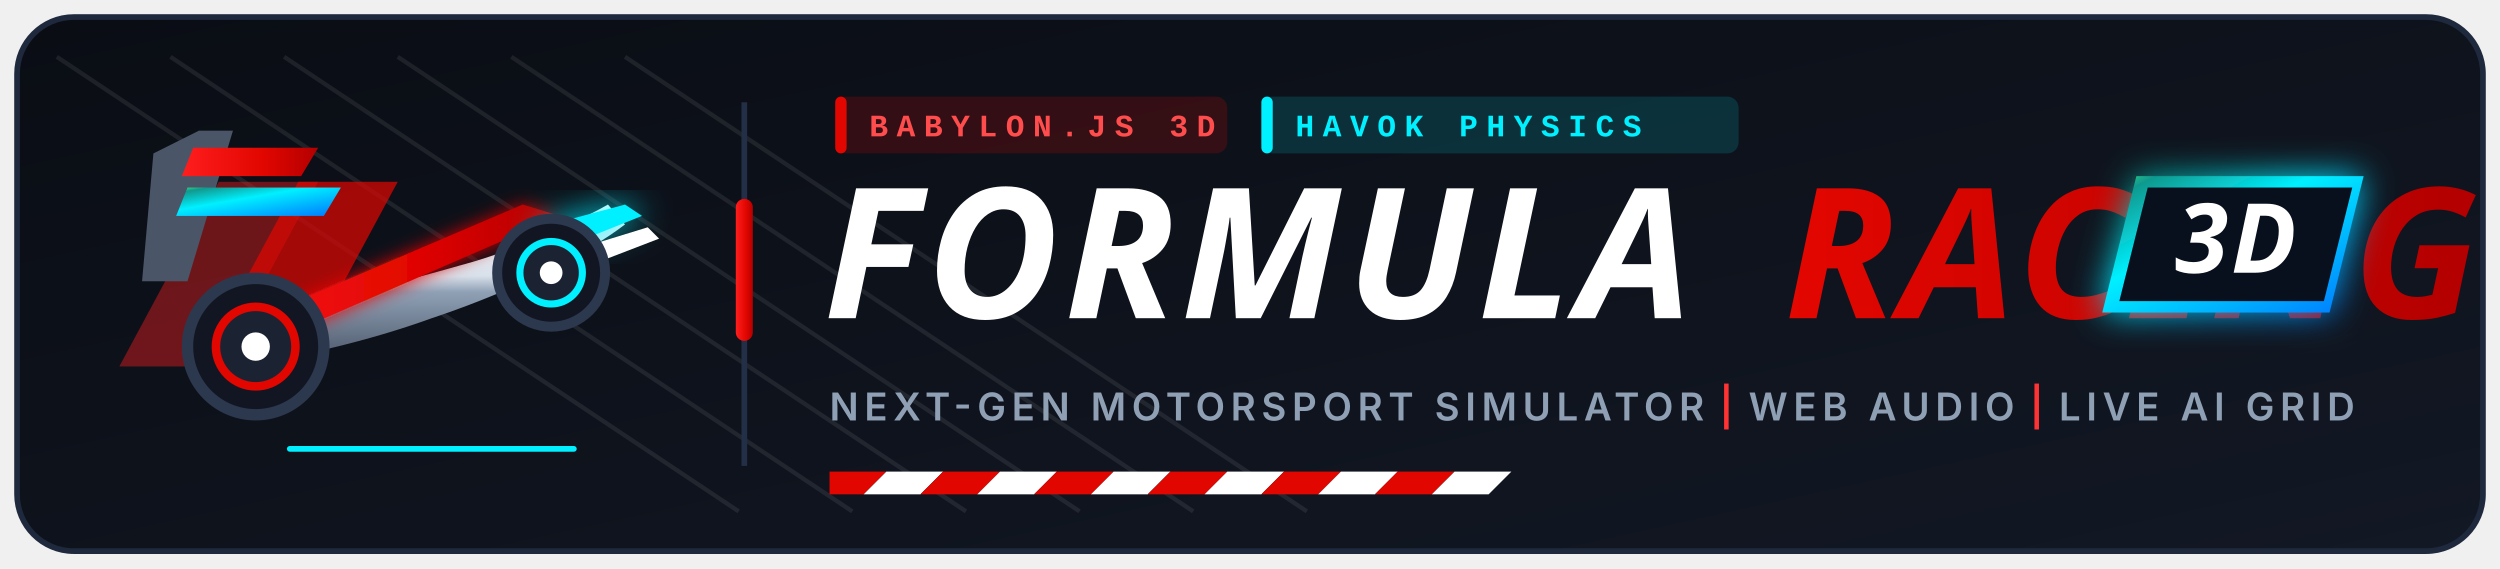
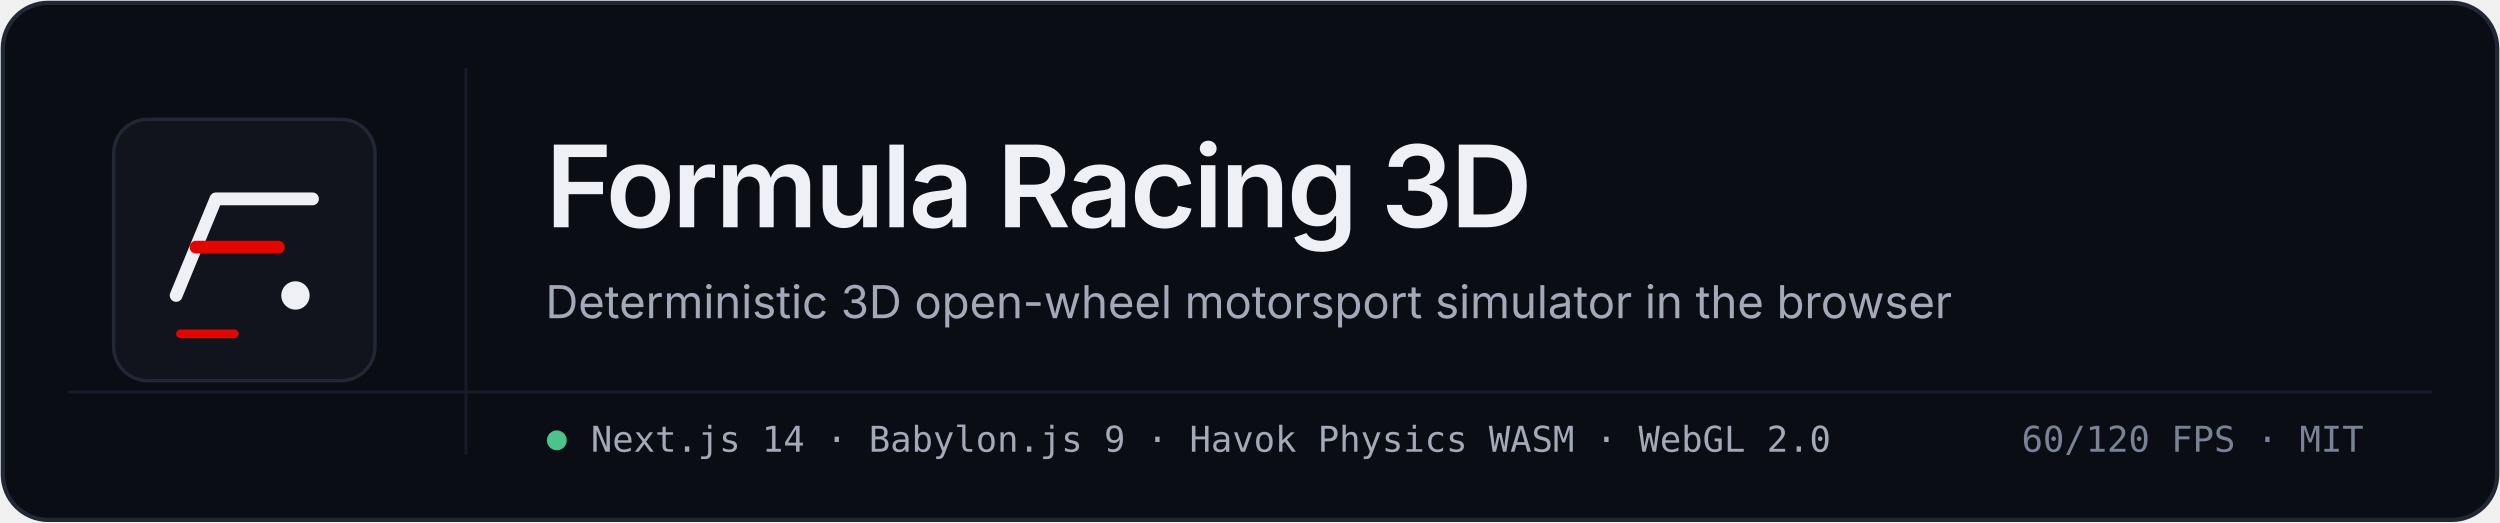
- <svg xmlns="http://www.w3.org/2000/svg" viewBox="0 0 880 200" width="100%" height="100%">
-   <defs>
-     <linearGradient id="bgGrad" x1="0%" y1="0%" x2="100%" y2="100%">
-       <stop offset="0%" stop-color="#0a0d14" />
-       <stop offset="100%" stop-color="#121824" />
-     </linearGradient>
-     <linearGradient id="redGrad" x1="0%" y1="0%" x2="100%" y2="0%">
-       <stop offset="0%" stop-color="#ff1e1e" />
-       <stop offset="60%" stop-color="#e10600" />
-       <stop offset="100%" stop-color="#b30000" />
-     </linearGradient>
-     <linearGradient id="cyanGrad" x1="0%" y1="0%" x2="100%" y2="100%">
-       <stop offset="0%" stop-color="#38ef7d" />
-       <stop offset="10%" stop-color="#11998e" />
-       <stop offset="40%" stop-color="#00f0ff" />
-       <stop offset="100%" stop-color="#0077ff" />
-     </linearGradient>
-     <linearGradient id="chromeGrad" x1="0%" y1="0%" x2="0%" y2="100%">
-       <stop offset="0%" stop-color="#ffffff" />
-       <stop offset="45%" stop-color="#d8e0ea" />
-       <stop offset="55%" stop-color="#8fa0b5" />
-       <stop offset="100%" stop-color="#4a5568" />
-     </linearGradient>
-     <filter id="speedGlow" x="-20%" y="-20%" width="140%" height="140%">
-       <feGaussianBlur stdDeviation="3" result="blur" />
-       <feComposite in="SourceGraphic" in2="blur" operator="over" />
-     </filter>
-     <filter id="accentGlow" x="-30%" y="-30%" width="160%" height="160%">
-       <feGaussianBlur stdDeviation="6" result="blur" />
-       <feMerge>
-         <feMergeNode in="blur" />
-         <feMergeNode in="SourceGraphic" />
-       </feMerge>
-     </filter>
-   </defs>
-   <rect x="6" y="6" width="868" height="188" rx="20" fill="url(#bgGrad)" stroke="#1f293d" stroke-width="2" />
-   <g opacity="0.08" stroke="#ffffff" stroke-width="1.5">
-     <line x1="20" y1="20" x2="260" y2="180" />
-     <line x1="60" y1="20" x2="300" y2="180" />
-     <line x1="100" y1="20" x2="340" y2="180" />
-     <line x1="140" y1="20" x2="380" y2="180" />
-     <line x1="180" y1="20" x2="420" y2="180" />
-     <line x1="220" y1="20" x2="460" y2="180" />
+ <svg xmlns="http://www.w3.org/2000/svg" viewBox="0 0 880 184" width="100%" height="100%" role="img" aria-label="Formula Racing 3D">
+   <rect x="1" y="1" width="878" height="182" rx="16" fill="#0b0d14" stroke="#222736" stroke-width="1.5" />
+   <line x1="24" y1="138" x2="856" y2="138" stroke="#181c28" stroke-width="1" />
+   <line x1="164" y1="24" x2="164" y2="160" stroke="#181c28" stroke-width="1" />
+   <g transform="translate(40, 42)">
+     <rect x="0" y="0" width="92" height="92" rx="12" fill="#11141c" stroke="#222736" stroke-width="1.2" />
+     <path d="M22 62 L36 28 H70" fill="none" stroke="#eef0f5" stroke-width="4.5" stroke-linecap="round" stroke-linejoin="round" />
+     <path d="M29 45 H58" fill="none" stroke="#e10600" stroke-width="4.5" stroke-linecap="round" />
+     <circle cx="64" cy="62" r="5" fill="#eef0f5" />
+     <rect x="22" y="74" width="22" height="3" rx="1.5" fill="#e10600" />
  </g>
-   <g transform="translate(42, 34)">
-     <path d="M 0 95 L 35 30 L 70 30 L 35 95 Z" fill="#ff1e1e" opacity="0.4" />
-     <path d="M 28 95 L 63 30 L 98 30 L 63 95 Z" fill="#e10600" opacity="0.7" />
-     <polygon points="12,20 28,12 40,12 24,65 8,65" fill="#4a5568" />
-     <polygon points="26,18 70,18 64,28 22,28" fill="url(#redGrad)" />
-     <polygon points="24,32 78,32 72,42 20,42" fill="url(#cyanGrad)" />
-     <path d="M 45 78 C 65 74, 90 68, 125 58 C 145 52, 165 42, 172 38 L 178 45 C 165 55, 140 68, 110 78 C 88 86, 62 92, 45 94 Z" fill="url(#chromeGrad)" />
-     <path d="M 40 92 L 155 42 L 142 38 L 25 88 Z" fill="url(#redGrad)" filter="url(#speedGlow)" />
-     <polygon points="148,46 178,38 184,42 154,54" fill="#00f0ff" filter="url(#accentGlow)" />
-     <polygon points="160,54 186,46 190,50 164,60" fill="#ffffff" />
-     <circle cx="48" cy="88" r="24" fill="#111622" stroke="#2c384e" stroke-width="4" />
-     <circle cx="48" cy="88" r="14" fill="#1b2333" stroke="#e10600" stroke-width="3" />
-     <circle cx="48" cy="88" r="5" fill="#ffffff" />
-     <circle cx="152" cy="62" r="19" fill="#111622" stroke="#2c384e" stroke-width="3.5" />
-     <circle cx="152" cy="62" r="11" fill="#1b2333" stroke="#00f0ff" stroke-width="2.5" />
-     <circle cx="152" cy="62" r="4" fill="#ffffff" />
-     <line x1="20" y1="116" x2="185" y2="116" stroke="url(#redGrad)" stroke-width="4" stroke-linecap="round" filter="url(#accentGlow)" />
-     <line x1="60" y1="124" x2="160" y2="124" stroke="#00f0ff" stroke-width="2" stroke-linecap="round" />
-   </g>
-   <line x1="262" y1="36" x2="262" y2="164" stroke="#222f46" stroke-width="2" />
-   <rect x="259" y="70" width="6" height="50" rx="3" fill="url(#redGrad)" />
-   <g transform="translate(290, 0)">
-     <g transform="translate(4, 48)">
-       <rect x="0" y="-14" width="138" height="20" rx="4" fill="#e10600" opacity="0.18" />
-       <rect x="0" y="-14" width="4" height="20" rx="2" fill="#e10600" />
-       <text x="12" y="0" font-family="'JetBrains Mono', 'Courier New', monospace" font-size="11" font-weight="800" fill="#ff4d4d" letter-spacing="3">BABYLON.JS 3D</text>
-       <rect x="150" y="-14" width="168" height="20" rx="4" fill="#00f0ff" opacity="0.14" />
-       <rect x="150" y="-14" width="4" height="20" rx="2" fill="#00f0ff" />
-       <text x="162" y="0" font-family="'JetBrains Mono', 'Courier New', monospace" font-size="11" font-weight="800" fill="#00f0ff" letter-spacing="3">HAVOK PHYSICS</text>
-     </g>
-     <text x="0" y="112" font-family="'Barlow Condensed', 'Arial Black', sans-serif" font-style="italic" font-weight="900" font-size="64" letter-spacing="2">
-       <tspan fill="#ffffff">FORMULA</tspan>
-       <tspan dx="16" fill="url(#redGrad)">RACING</tspan>
+   <g transform="translate(192, 0)">
+     <text x="0" y="80" font-family="'Inter', -apple-system, BlinkMacSystemFont, 'Segoe UI', sans-serif" font-size="40" font-weight="600" letter-spacing="-1" fill="#eef0f5">
+       Formula Racing 3D
    </text>
-     <g transform="translate(450, 62)">
-       <polygon points="12,0 92,0 80,48 0,48" fill="url(#cyanGrad)" filter="url(#accentGlow)" />
-       <polygon points="16,4 88,4 78,44 6,44" fill="#08101e" />
-       <text x="47" y="34" text-anchor="middle" font-family="'Barlow Condensed', 'Arial Black', sans-serif" font-style="italic" font-weight="900" font-size="34" fill="#ffffff" letter-spacing="1">3D</text>
-     </g>
-     <text x="2" y="148" font-family="'Inter', -apple-system, sans-serif" font-size="13.5" font-weight="600" fill="#8fa0b5" letter-spacing="2">
-       NEXT-GEN MOTORSPORT SIMULATOR <tspan fill="#ff3333">|</tspan> WEB AUDIO <tspan fill="#ff3333">|</tspan> LIVE AI GRID
+     <text x="0" y="112" font-family="'Inter', -apple-system, BlinkMacSystemFont, 'Segoe UI', sans-serif" font-size="16" font-weight="400" fill="#a3a9b8">
+       Deterministic 3D open-wheel motorsport simulator in the browser
    </text>
-     <g transform="translate(2, 166)">
-       <polygon points="0,0 20,0 12,8 0,8" fill="#e10600" />
-       <polygon points="20,0 40,0 32,8 12,8" fill="#ffffff" />
-       <polygon points="40,0 60,0 52,8 32,8" fill="#e10600" />
-       <polygon points="60,0 80,0 72,8 52,8" fill="#ffffff" />
-       <polygon points="80,0 100,0 92,8 72,8" fill="#e10600" />
-       <polygon points="100,0 120,0 112,8 92,8" fill="#ffffff" />
-       <polygon points="120,0 140,0 132,8 112,8" fill="#e10600" />
-       <polygon points="140,0 160,0 152,8 132,8" fill="#ffffff" />
-       <polygon points="160,0 180,0 172,8 152,8" fill="#e10600" />
-       <polygon points="180,0 200,0 192,8 172,8" fill="#ffffff" />
-       <polygon points="200,0 220,0 212,8 192,8" fill="#e10600" />
-       <polygon points="220,0 240,0 232,8 212,8" fill="#ffffff" />
+     <g transform="translate(0, 159)">
+       <circle cx="4" cy="-4" r="3.5" fill="#4cc38a" />
+       <text x="16" y="0" font-family="'JetBrains Mono', 'Cascadia Code', 'Consolas', monospace" font-size="12.5" font-weight="400" fill="#a3a9b8">
+         Next.js 14 · Babylon.js 9 · Havok Physics WASM · WebGL 2.0
+       </text>
+       <text x="640" y="0" text-anchor="end" font-family="'JetBrains Mono', 'Cascadia Code', 'Consolas', monospace" font-size="12.5" font-weight="400" fill="#7a8296">
+         60/120 FPS · MIT
+       </text>
    </g>
  </g>
</svg>
